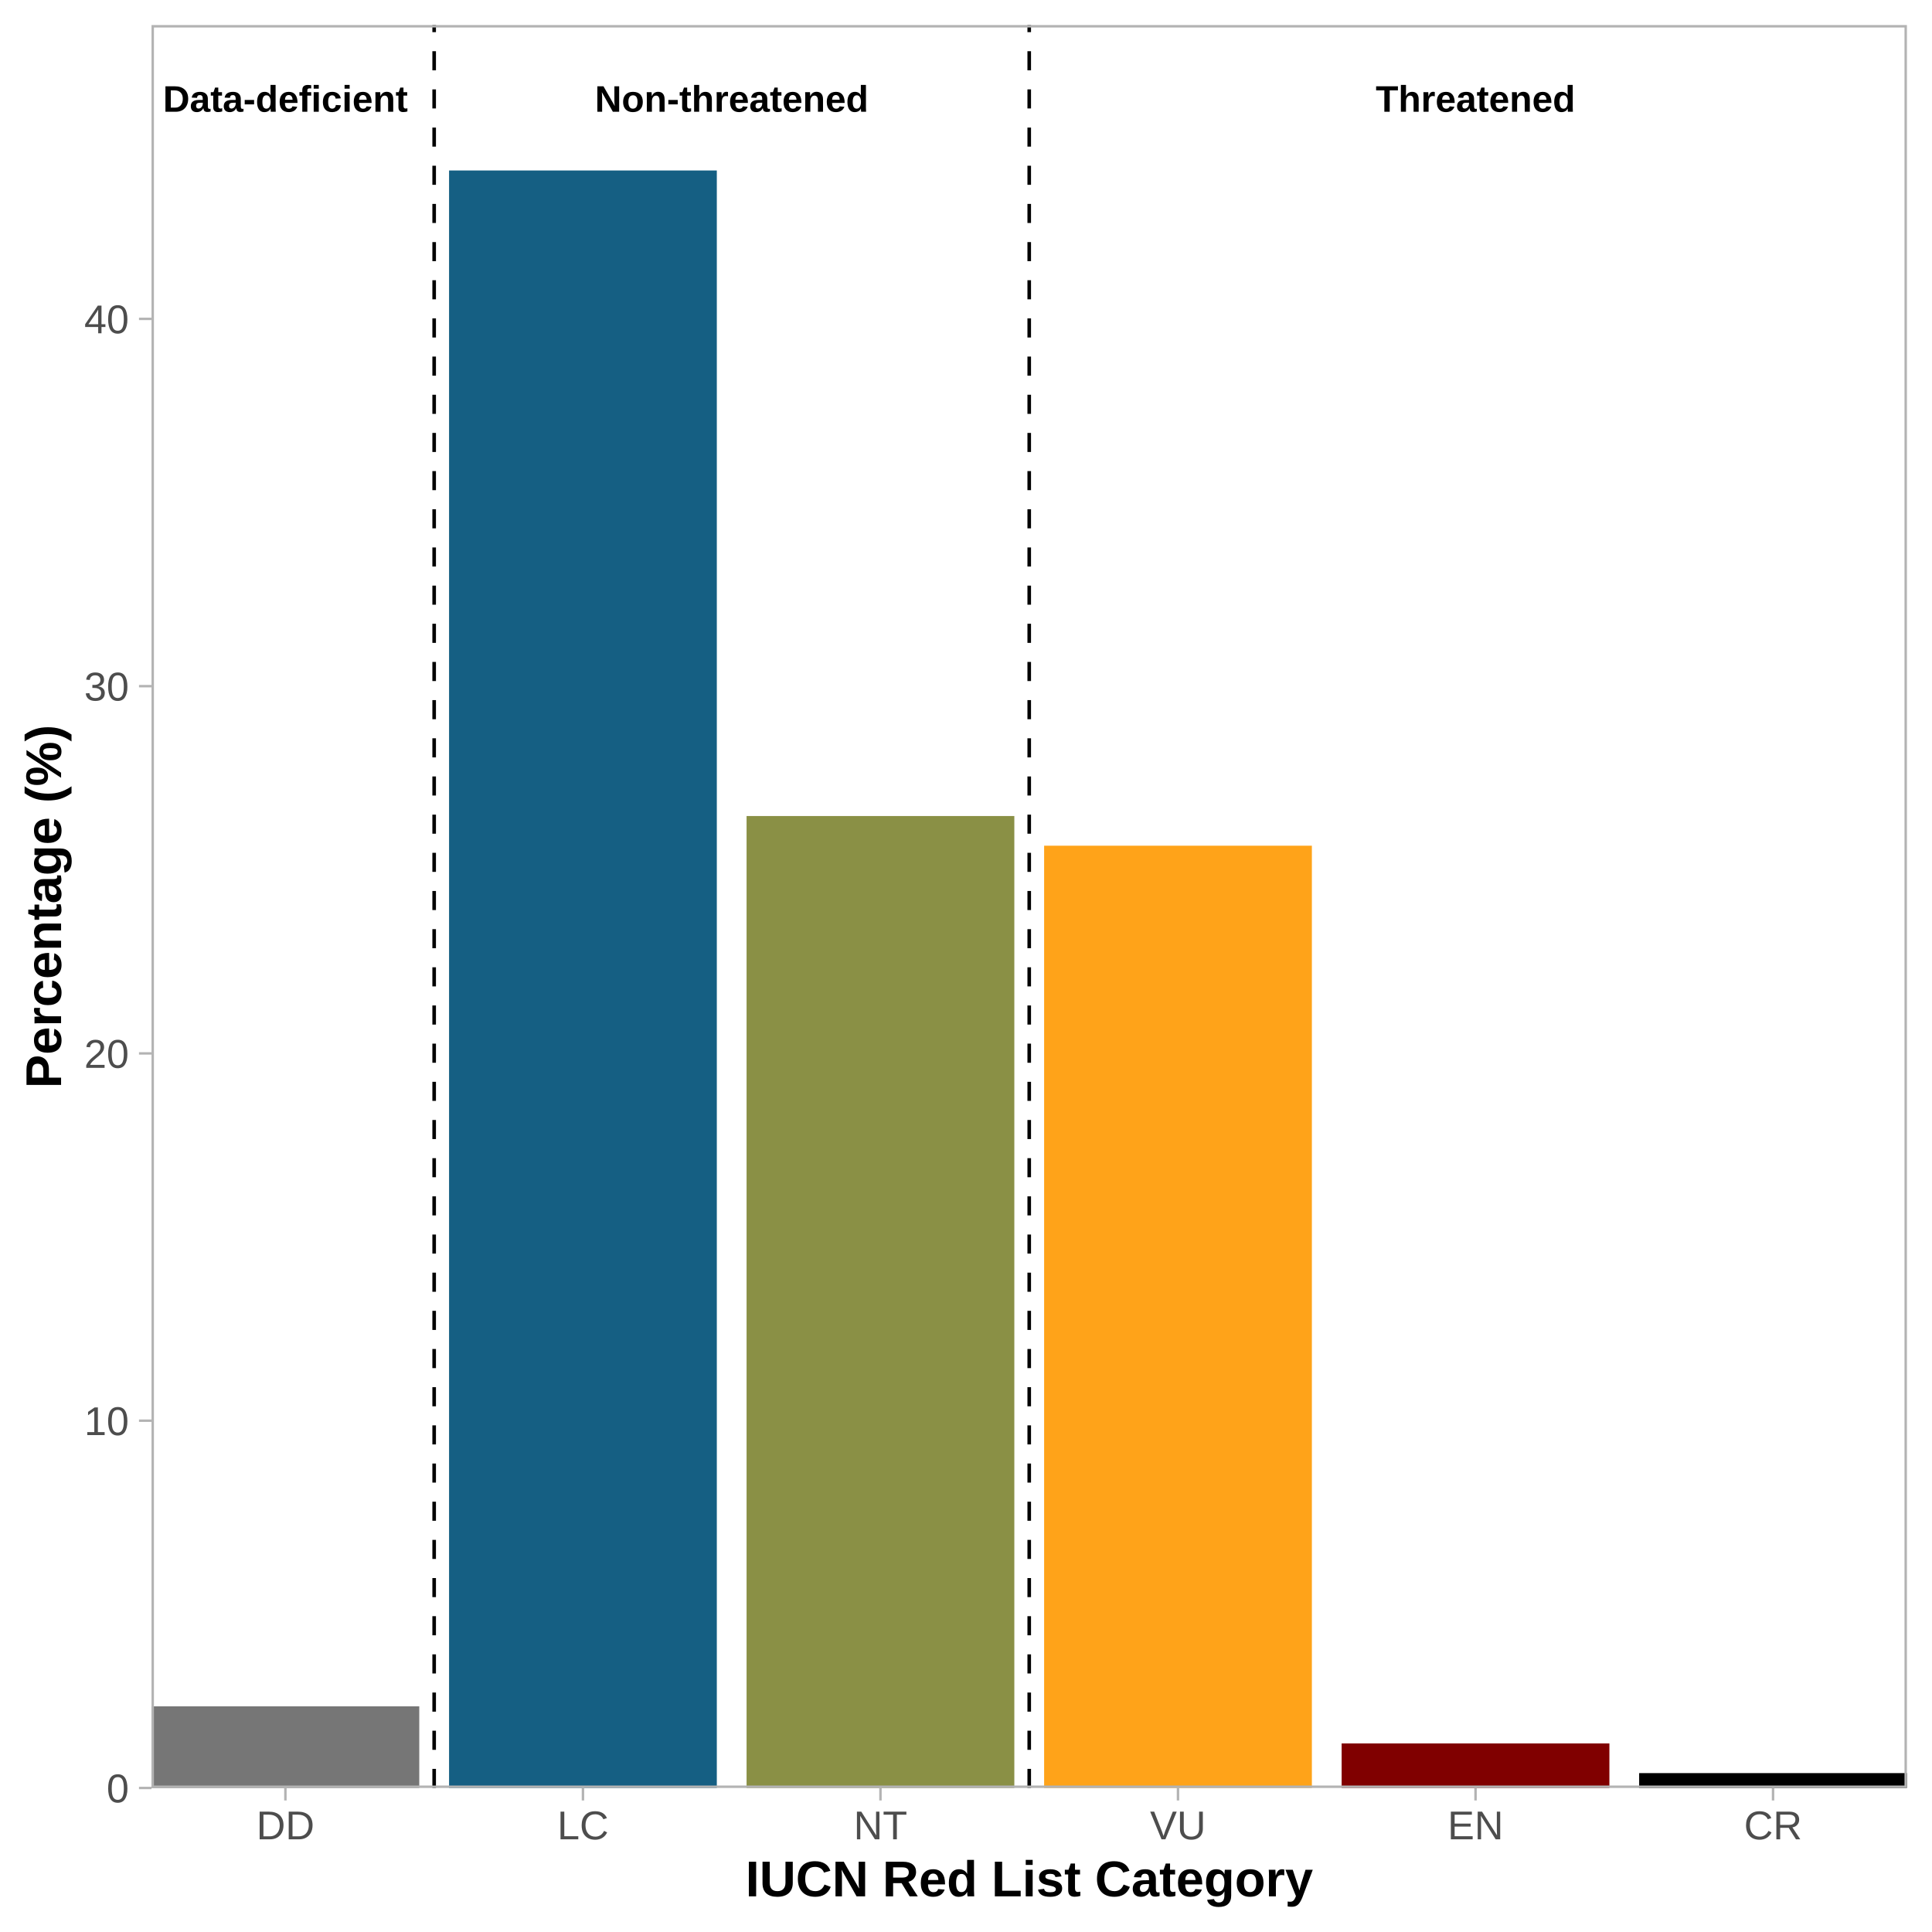
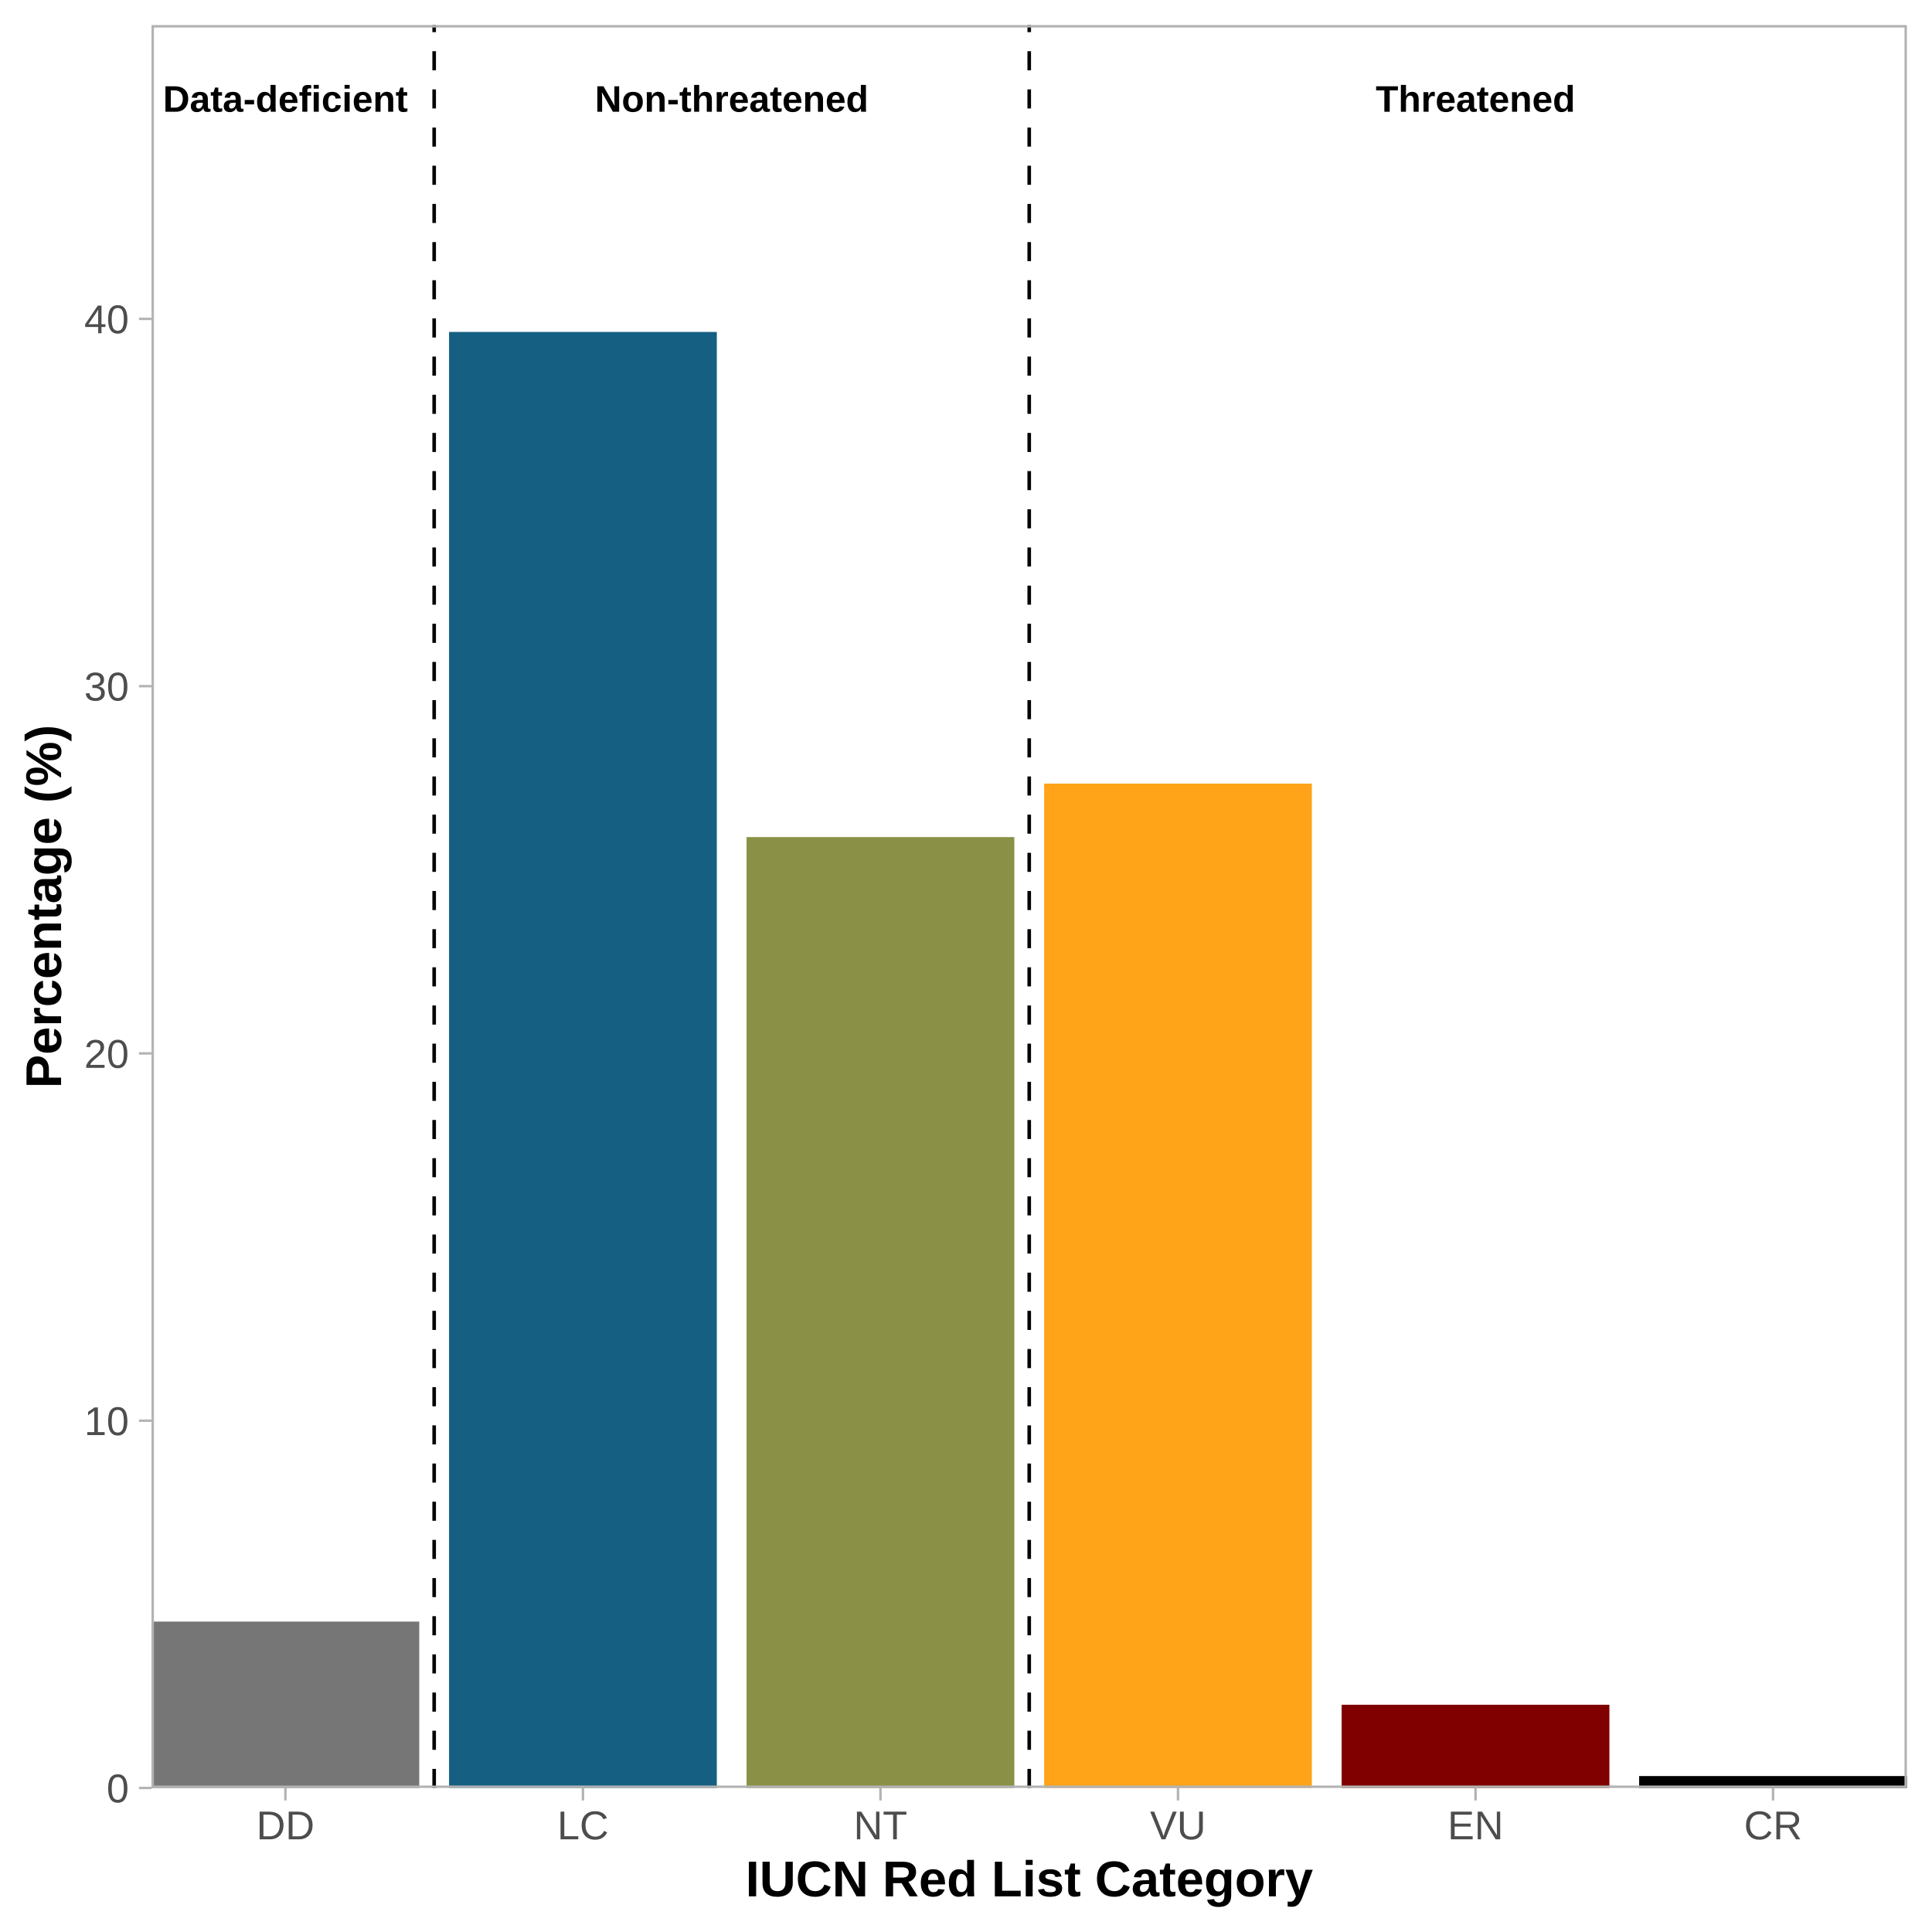
<svg xmlns="http://www.w3.org/2000/svg" viewBox="0 0 576.00 576.00">
  <defs>
    <style type="text/css">
    line, polyline, polygon, path, rect, circle {
      fill: none;
      stroke: #000000;
      stroke-linecap: round;
      stroke-linejoin: round;
      stroke-miterlimit: 10.00;
    }
  </style>
  </defs>
  <rect width="100%" height="100%" style="stroke: none; fill: #FFFFFF;" />
  <rect x="0.00" y="0.00" width="576.00" height="576.00" style="stroke-width: 1.45; stroke: #FFFFFF; fill: #FFFFFF;" />
  <defs>
    <clipPath id="cpNDUuMTd8NTY4LjUzfDUzMy4wNnw3LjQ3">
      <rect x="45.17" y="7.47" width="523.35" height="525.59" />
    </clipPath>
  </defs>
  <rect x="45.17" y="7.47" width="523.35" height="525.59" style="stroke-width: 1.45; stroke: none; fill: #FFFFFF;" clip-path="url(#cpNDUuMTd8NTY4LjUzfDUzMy4wNnw3LjQ3)" />
-   <rect x="45.17" y="508.73" width="79.83" height="24.33" style="stroke-width: 1.07; stroke: none; stroke-linecap: square; stroke-linejoin: miter; fill: #767676;" clip-path="url(#cpNDUuMTd8NTY4LjUzfDUzMy4wNnw3LjQ3)" />
-   <rect x="133.88" y="50.83" width="79.83" height="482.23" style="stroke-width: 1.07; stroke: none; stroke-linecap: square; stroke-linejoin: miter; fill: #155F83;" clip-path="url(#cpNDUuMTd8NTY4LjUzfDUzMy4wNnw3LjQ3)" />
-   <rect x="222.58" y="243.28" width="79.83" height="289.78" style="stroke-width: 1.07; stroke: none; stroke-linecap: square; stroke-linejoin: miter; fill: #8A9045;" clip-path="url(#cpNDUuMTd8NTY4LjUzfDUzMy4wNnw3LjQ3)" />
-   <rect x="311.29" y="252.13" width="79.83" height="280.93" style="stroke-width: 1.07; stroke: none; stroke-linecap: square; stroke-linejoin: miter; fill: #FFA319;" clip-path="url(#cpNDUuMTd8NTY4LjUzfDUzMy4wNnw3LjQ3)" />
-   <rect x="399.99" y="519.79" width="79.83" height="13.27" style="stroke-width: 1.07; stroke: none; stroke-linecap: square; stroke-linejoin: miter; fill: #800000;" clip-path="url(#cpNDUuMTd8NTY4LjUzfDUzMy4wNnw3LjQ3)" />
-   <rect x="488.69" y="528.63" width="79.83" height="4.42" style="stroke-width: 1.07; stroke: none; stroke-linecap: square; stroke-linejoin: miter; fill: #000000;" clip-path="url(#cpNDUuMTd8NTY4LjUzfDUzMy4wNnw3LjQ3)" />
+   <rect x="45.17" y="483.45" width="79.83" height="49.61" style="stroke-width: 1.07; stroke: none; stroke-linecap: square; stroke-linejoin: miter; fill: #767676;" clip-path="url(#cpNDUuMTd8NTY4LjUzfDUzMy4wNnw3LjQ3)" />
+   <rect x="133.88" y="98.97" width="79.83" height="434.09" style="stroke-width: 1.07; stroke: none; stroke-linecap: square; stroke-linejoin: miter; fill: #155F83;" clip-path="url(#cpNDUuMTd8NTY4LjUzfDUzMy4wNnw3LjQ3)" />
+   <rect x="222.58" y="249.57" width="79.83" height="283.49" style="stroke-width: 1.07; stroke: none; stroke-linecap: square; stroke-linejoin: miter; fill: #8A9045;" clip-path="url(#cpNDUuMTd8NTY4LjUzfDUzMy4wNnw3LjQ3)" />
+   <rect x="311.29" y="233.62" width="79.83" height="299.43" style="stroke-width: 1.07; stroke: none; stroke-linecap: square; stroke-linejoin: miter; fill: #FFA319;" clip-path="url(#cpNDUuMTd8NTY4LjUzfDUzMy4wNnw3LjQ3)" />
+   <rect x="399.99" y="508.25" width="79.83" height="24.81" style="stroke-width: 1.07; stroke: none; stroke-linecap: square; stroke-linejoin: miter; fill: #800000;" clip-path="url(#cpNDUuMTd8NTY4LjUzfDUzMy4wNnw3LjQ3)" />
+   <rect x="488.69" y="529.51" width="79.83" height="3.54" style="stroke-width: 1.07; stroke: none; stroke-linecap: square; stroke-linejoin: miter; fill: #000000;" clip-path="url(#cpNDUuMTd8NTY4LjUzfDUzMy4wNnw3LjQ3)" />
  <line x1="129.44" y1="533.06" x2="129.44" y2="7.47" style="stroke-width: 1.07; stroke-dasharray: 5.69,5.69; stroke-linecap: butt;" clip-path="url(#cpNDUuMTd8NTY4LjUzfDUzMy4wNnw3LjQ3)" />
  <line x1="306.85" y1="533.06" x2="306.85" y2="7.47" style="stroke-width: 1.07; stroke-dasharray: 5.69,5.69; stroke-linecap: butt;" clip-path="url(#cpNDUuMTd8NTY4LjUzfDUzMy4wNnw3LjQ3)" />
  <g clip-path="url(#cpNDUuMTd8NTY4LjUzfDUzMy4wNnw3LjQ3)">
    <text x="48.59" y="33.32" style="font-size: 11.04px; font-weight: bold; font-family: Arial;" textLength="73.00px" lengthAdjust="spacingAndGlyphs">Data-deficient</text>
  </g>
  <g clip-path="url(#cpNDUuMTd8NTY4LjUzfDUzMy4wNnw3LjQ3)">
    <text x="177.36" y="33.32" style="font-size: 11.04px; font-weight: bold; font-family: Arial;" textLength="81.57px" lengthAdjust="spacingAndGlyphs">Non-threatened</text>
  </g>
  <g clip-path="url(#cpNDUuMTd8NTY4LjUzfDUzMy4wNnw3LjQ3)">
    <text x="410.15" y="33.32" style="font-size: 11.04px; font-weight: bold; font-family: Arial;" textLength="59.51px" lengthAdjust="spacingAndGlyphs">Threatened</text>
  </g>
  <rect x="45.17" y="7.47" width="523.35" height="525.59" style="stroke-width: 1.45; stroke: #B3B3B3;" clip-path="url(#cpNDUuMTd8NTY4LjUzfDUzMy4wNnw3LjQ3)" />
  <defs>
    <clipPath id="cpMC4wMHw1NzYuMDB8NTc2LjAwfDAuMDA=">
      <rect x="0.00" y="0.00" width="576.00" height="576.00" />
    </clipPath>
  </defs>
  <g clip-path="url(#cpMC4wMHw1NzYuMDB8NTc2LjAwfDAuMDA=)">
    <text x="31.78" y="537.35" style="font-size: 12.00px; fill: #4D4D4D; font-family: Arial;" textLength="6.67px" lengthAdjust="spacingAndGlyphs">0</text>
  </g>
  <g clip-path="url(#cpMC4wMHw1NzYuMDB8NTc2LjAwfDAuMDA=)">
    <text x="25.10" y="427.86" style="font-size: 12.00px; fill: #4D4D4D; font-family: Arial;" textLength="13.35px" lengthAdjust="spacingAndGlyphs">10</text>
  </g>
  <g clip-path="url(#cpMC4wMHw1NzYuMDB8NTc2LjAwfDAuMDA=)">
    <text x="25.10" y="318.36" style="font-size: 12.00px; fill: #4D4D4D; font-family: Arial;" textLength="13.35px" lengthAdjust="spacingAndGlyphs">20</text>
  </g>
  <g clip-path="url(#cpMC4wMHw1NzYuMDB8NTc2LjAwfDAuMDA=)">
    <text x="25.10" y="208.86" style="font-size: 12.00px; fill: #4D4D4D; font-family: Arial;" textLength="13.35px" lengthAdjust="spacingAndGlyphs">30</text>
  </g>
  <g clip-path="url(#cpMC4wMHw1NzYuMDB8NTc2LjAwfDAuMDA=)">
    <text x="25.10" y="99.36" style="font-size: 12.00px; fill: #4D4D4D; font-family: Arial;" textLength="13.35px" lengthAdjust="spacingAndGlyphs">40</text>
  </g>
  <polyline points="41.44,533.06 45.17,533.06 " style="stroke-width: 0.73; stroke: #B3B3B3; stroke-linecap: butt;" clip-path="url(#cpMC4wMHw1NzYuMDB8NTc2LjAwfDAuMDA=)" />
  <polyline points="41.44,423.56 45.17,423.56 " style="stroke-width: 0.73; stroke: #B3B3B3; stroke-linecap: butt;" clip-path="url(#cpMC4wMHw1NzYuMDB8NTc2LjAwfDAuMDA=)" />
  <polyline points="41.44,314.06 45.17,314.06 " style="stroke-width: 0.73; stroke: #B3B3B3; stroke-linecap: butt;" clip-path="url(#cpMC4wMHw1NzYuMDB8NTc2LjAwfDAuMDA=)" />
  <polyline points="41.44,204.57 45.17,204.57 " style="stroke-width: 0.73; stroke: #B3B3B3; stroke-linecap: butt;" clip-path="url(#cpMC4wMHw1NzYuMDB8NTc2LjAwfDAuMDA=)" />
  <polyline points="41.44,95.07 45.17,95.07 " style="stroke-width: 0.73; stroke: #B3B3B3; stroke-linecap: butt;" clip-path="url(#cpMC4wMHw1NzYuMDB8NTc2LjAwfDAuMDA=)" />
  <polyline points="85.09,536.79 85.09,533.06 " style="stroke-width: 0.73; stroke: #B3B3B3; stroke-linecap: butt;" clip-path="url(#cpMC4wMHw1NzYuMDB8NTc2LjAwfDAuMDA=)" />
  <polyline points="173.80,536.79 173.80,533.06 " style="stroke-width: 0.73; stroke: #B3B3B3; stroke-linecap: butt;" clip-path="url(#cpMC4wMHw1NzYuMDB8NTc2LjAwfDAuMDA=)" />
  <polyline points="262.50,536.79 262.50,533.06 " style="stroke-width: 0.73; stroke: #B3B3B3; stroke-linecap: butt;" clip-path="url(#cpMC4wMHw1NzYuMDB8NTc2LjAwfDAuMDA=)" />
  <polyline points="351.20,536.79 351.20,533.06 " style="stroke-width: 0.73; stroke: #B3B3B3; stroke-linecap: butt;" clip-path="url(#cpMC4wMHw1NzYuMDB8NTc2LjAwfDAuMDA=)" />
  <polyline points="439.91,536.79 439.91,533.06 " style="stroke-width: 0.73; stroke: #B3B3B3; stroke-linecap: butt;" clip-path="url(#cpMC4wMHw1NzYuMDB8NTc2LjAwfDAuMDA=)" />
  <polyline points="528.61,536.79 528.61,533.06 " style="stroke-width: 0.73; stroke: #B3B3B3; stroke-linecap: butt;" clip-path="url(#cpMC4wMHw1NzYuMDB8NTc2LjAwfDAuMDA=)" />
  <g clip-path="url(#cpMC4wMHw1NzYuMDB8NTc2LjAwfDAuMDA=)">
    <text x="76.43" y="548.37" style="font-size: 12.00px; fill: #4D4D4D; font-family: Arial;" textLength="17.33px" lengthAdjust="spacingAndGlyphs">DD</text>
  </g>
  <g clip-path="url(#cpMC4wMHw1NzYuMDB8NTc2LjAwfDAuMDA=)">
    <text x="166.13" y="548.37" style="font-size: 12.00px; fill: #4D4D4D; font-family: Arial;" textLength="15.34px" lengthAdjust="spacingAndGlyphs">LC</text>
  </g>
  <g clip-path="url(#cpMC4wMHw1NzYuMDB8NTc2LjAwfDAuMDA=)">
    <text x="254.50" y="548.37" style="font-size: 12.00px; fill: #4D4D4D; font-family: Arial;" textLength="16.00px" lengthAdjust="spacingAndGlyphs">NT</text>
  </g>
  <g clip-path="url(#cpMC4wMHw1NzYuMDB8NTc2LjAwfDAuMDA=)">
    <text x="342.87" y="548.37" style="font-size: 12.00px; fill: #4D4D4D; font-family: Arial;" textLength="16.67px" lengthAdjust="spacingAndGlyphs">VU</text>
  </g>
  <g clip-path="url(#cpMC4wMHw1NzYuMDB8NTc2LjAwfDAuMDA=)">
    <text x="431.57" y="548.37" style="font-size: 12.00px; fill: #4D4D4D; font-family: Arial;" textLength="16.67px" lengthAdjust="spacingAndGlyphs">EN</text>
  </g>
  <g clip-path="url(#cpMC4wMHw1NzYuMDB8NTc2LjAwfDAuMDA=)">
    <text x="519.95" y="548.37" style="font-size: 12.00px; fill: #4D4D4D; font-family: Arial;" textLength="17.33px" lengthAdjust="spacingAndGlyphs">CR</text>
  </g>
  <g clip-path="url(#cpMC4wMHw1NzYuMDB8NTc2LjAwfDAuMDA=)">
    <text x="222.26" y="565.37" style="font-size: 15.00px; font-weight: bold; font-family: Arial;" textLength="169.19px" lengthAdjust="spacingAndGlyphs">IUCN Red List Category</text>
  </g>
  <g clip-path="url(#cpMC4wMHw1NzYuMDB8NTc2LjAwfDAuMDA=)">
    <text transform="translate(18.21,324.45) rotate(-90)" style="font-size: 15.00px; font-weight: bold; font-family: Arial;" textLength="108.37px" lengthAdjust="spacingAndGlyphs">Percentage (%)</text>
  </g>
</svg>
